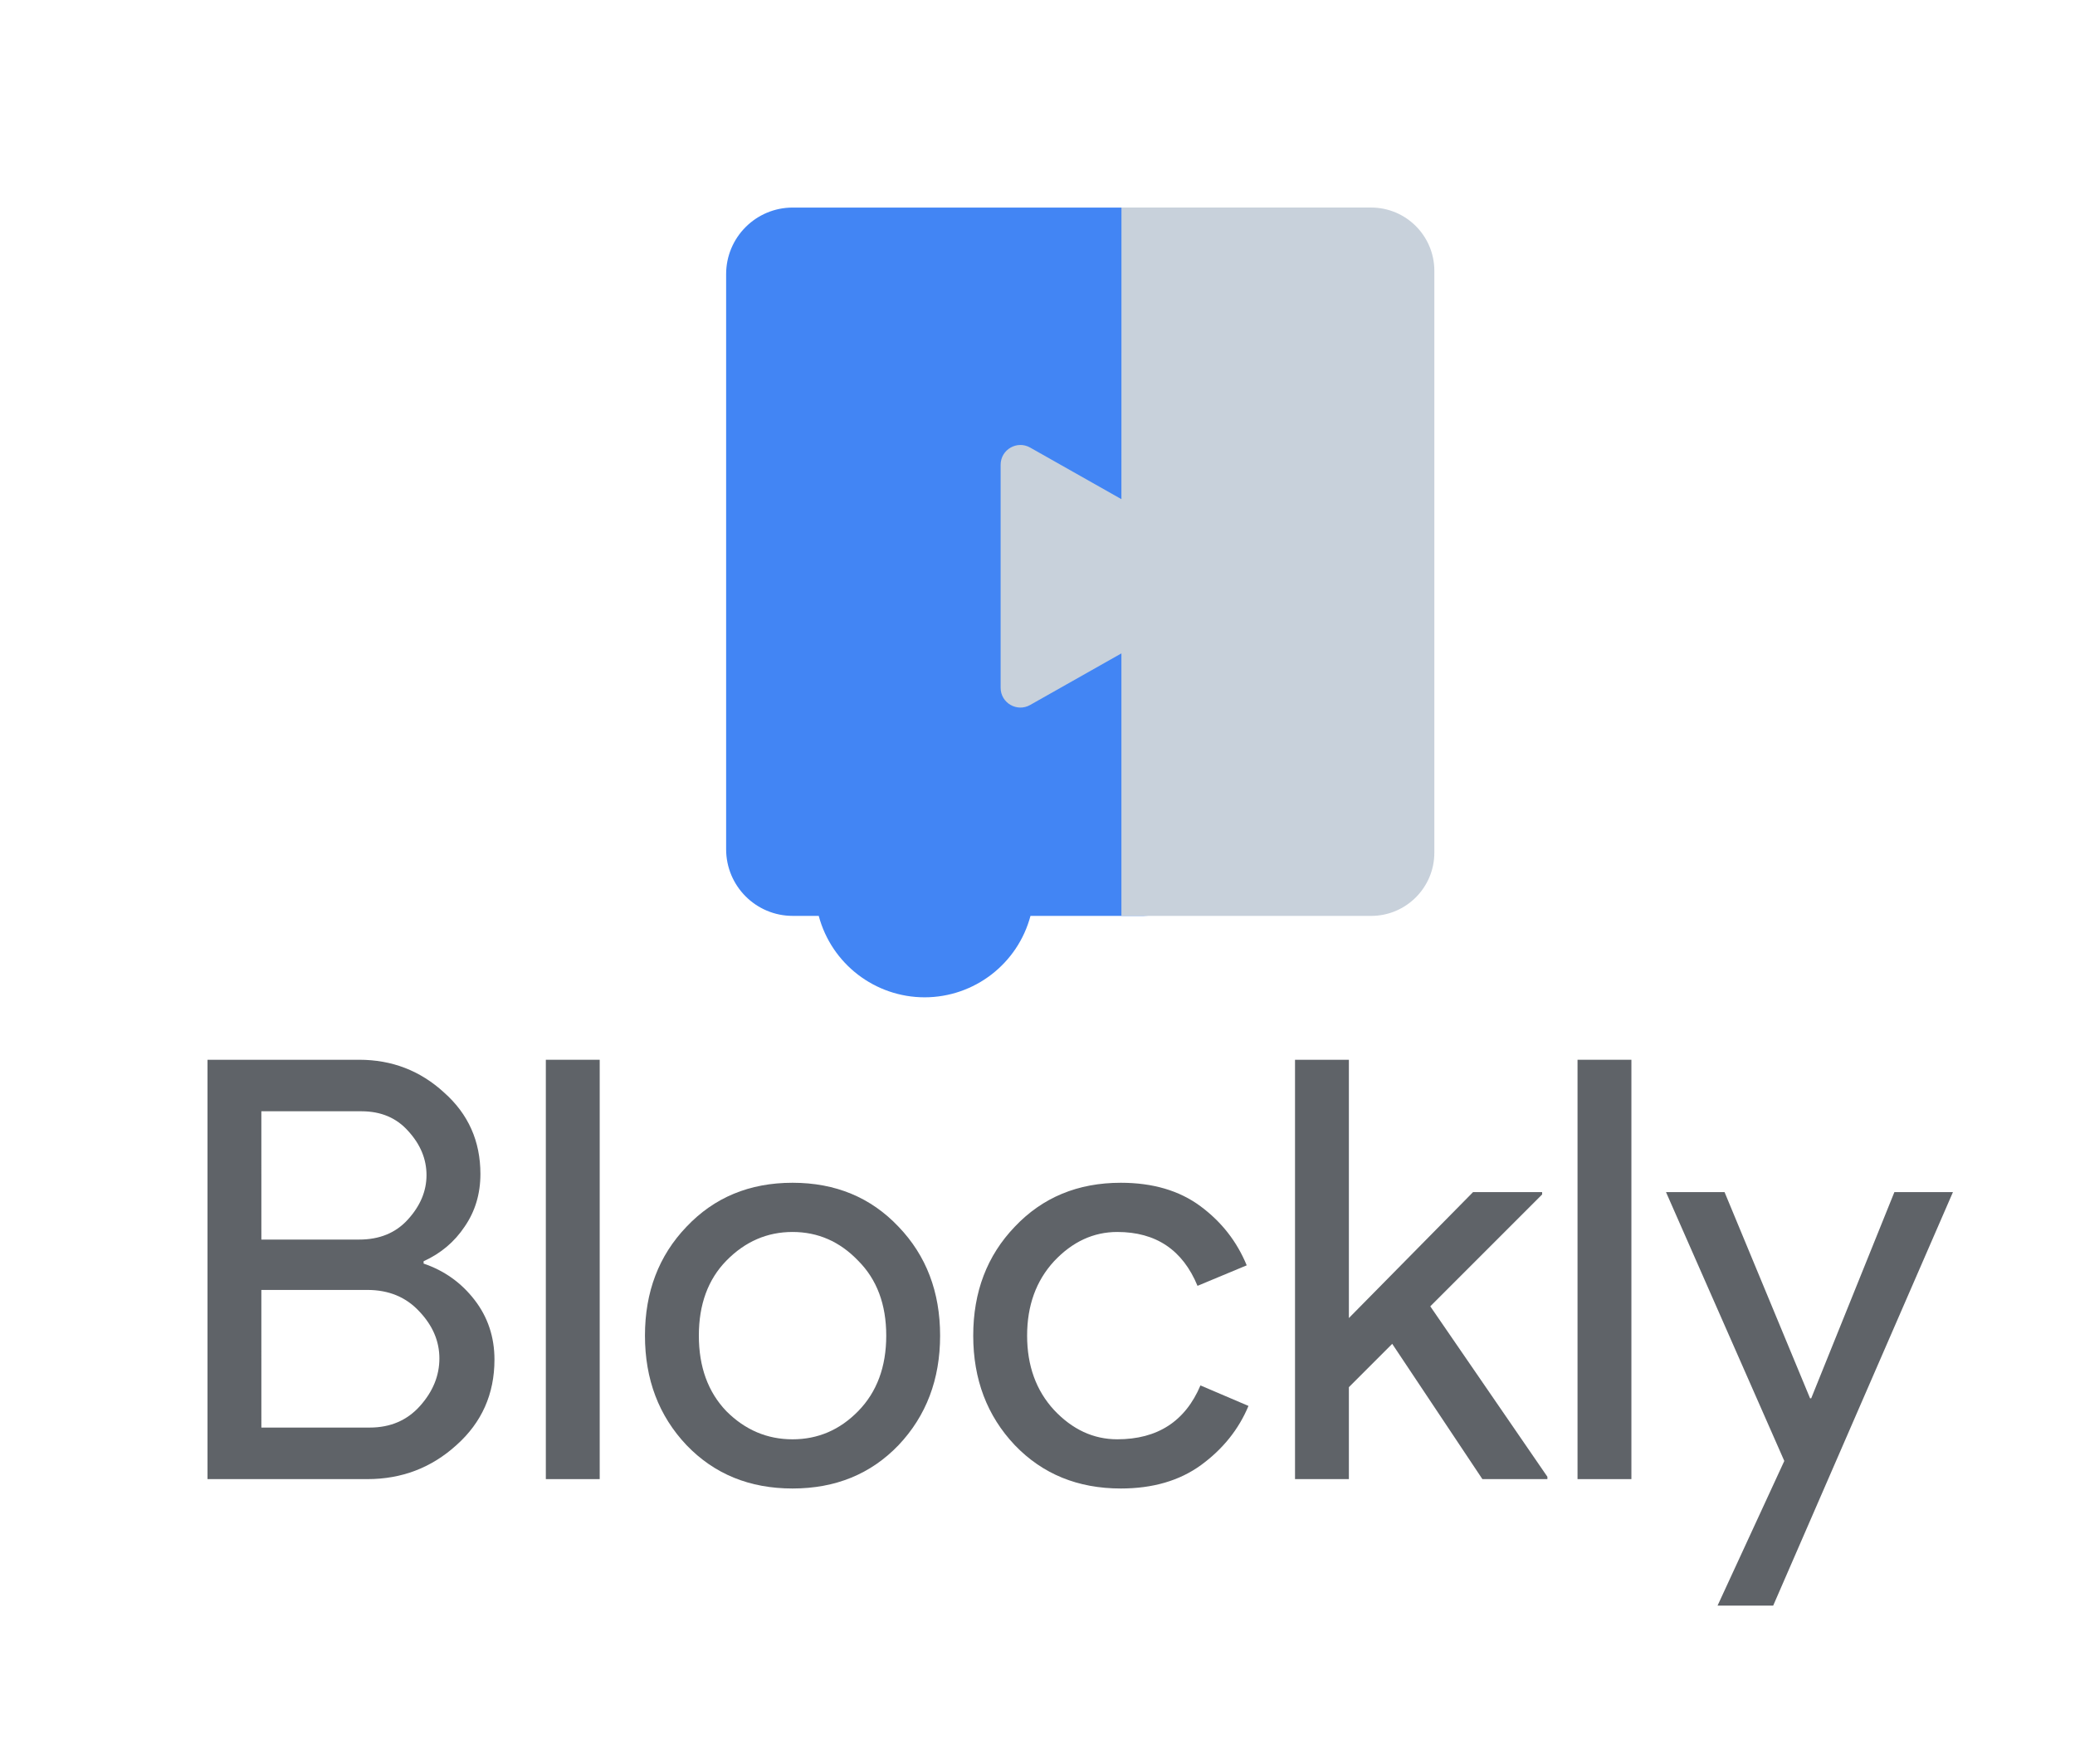
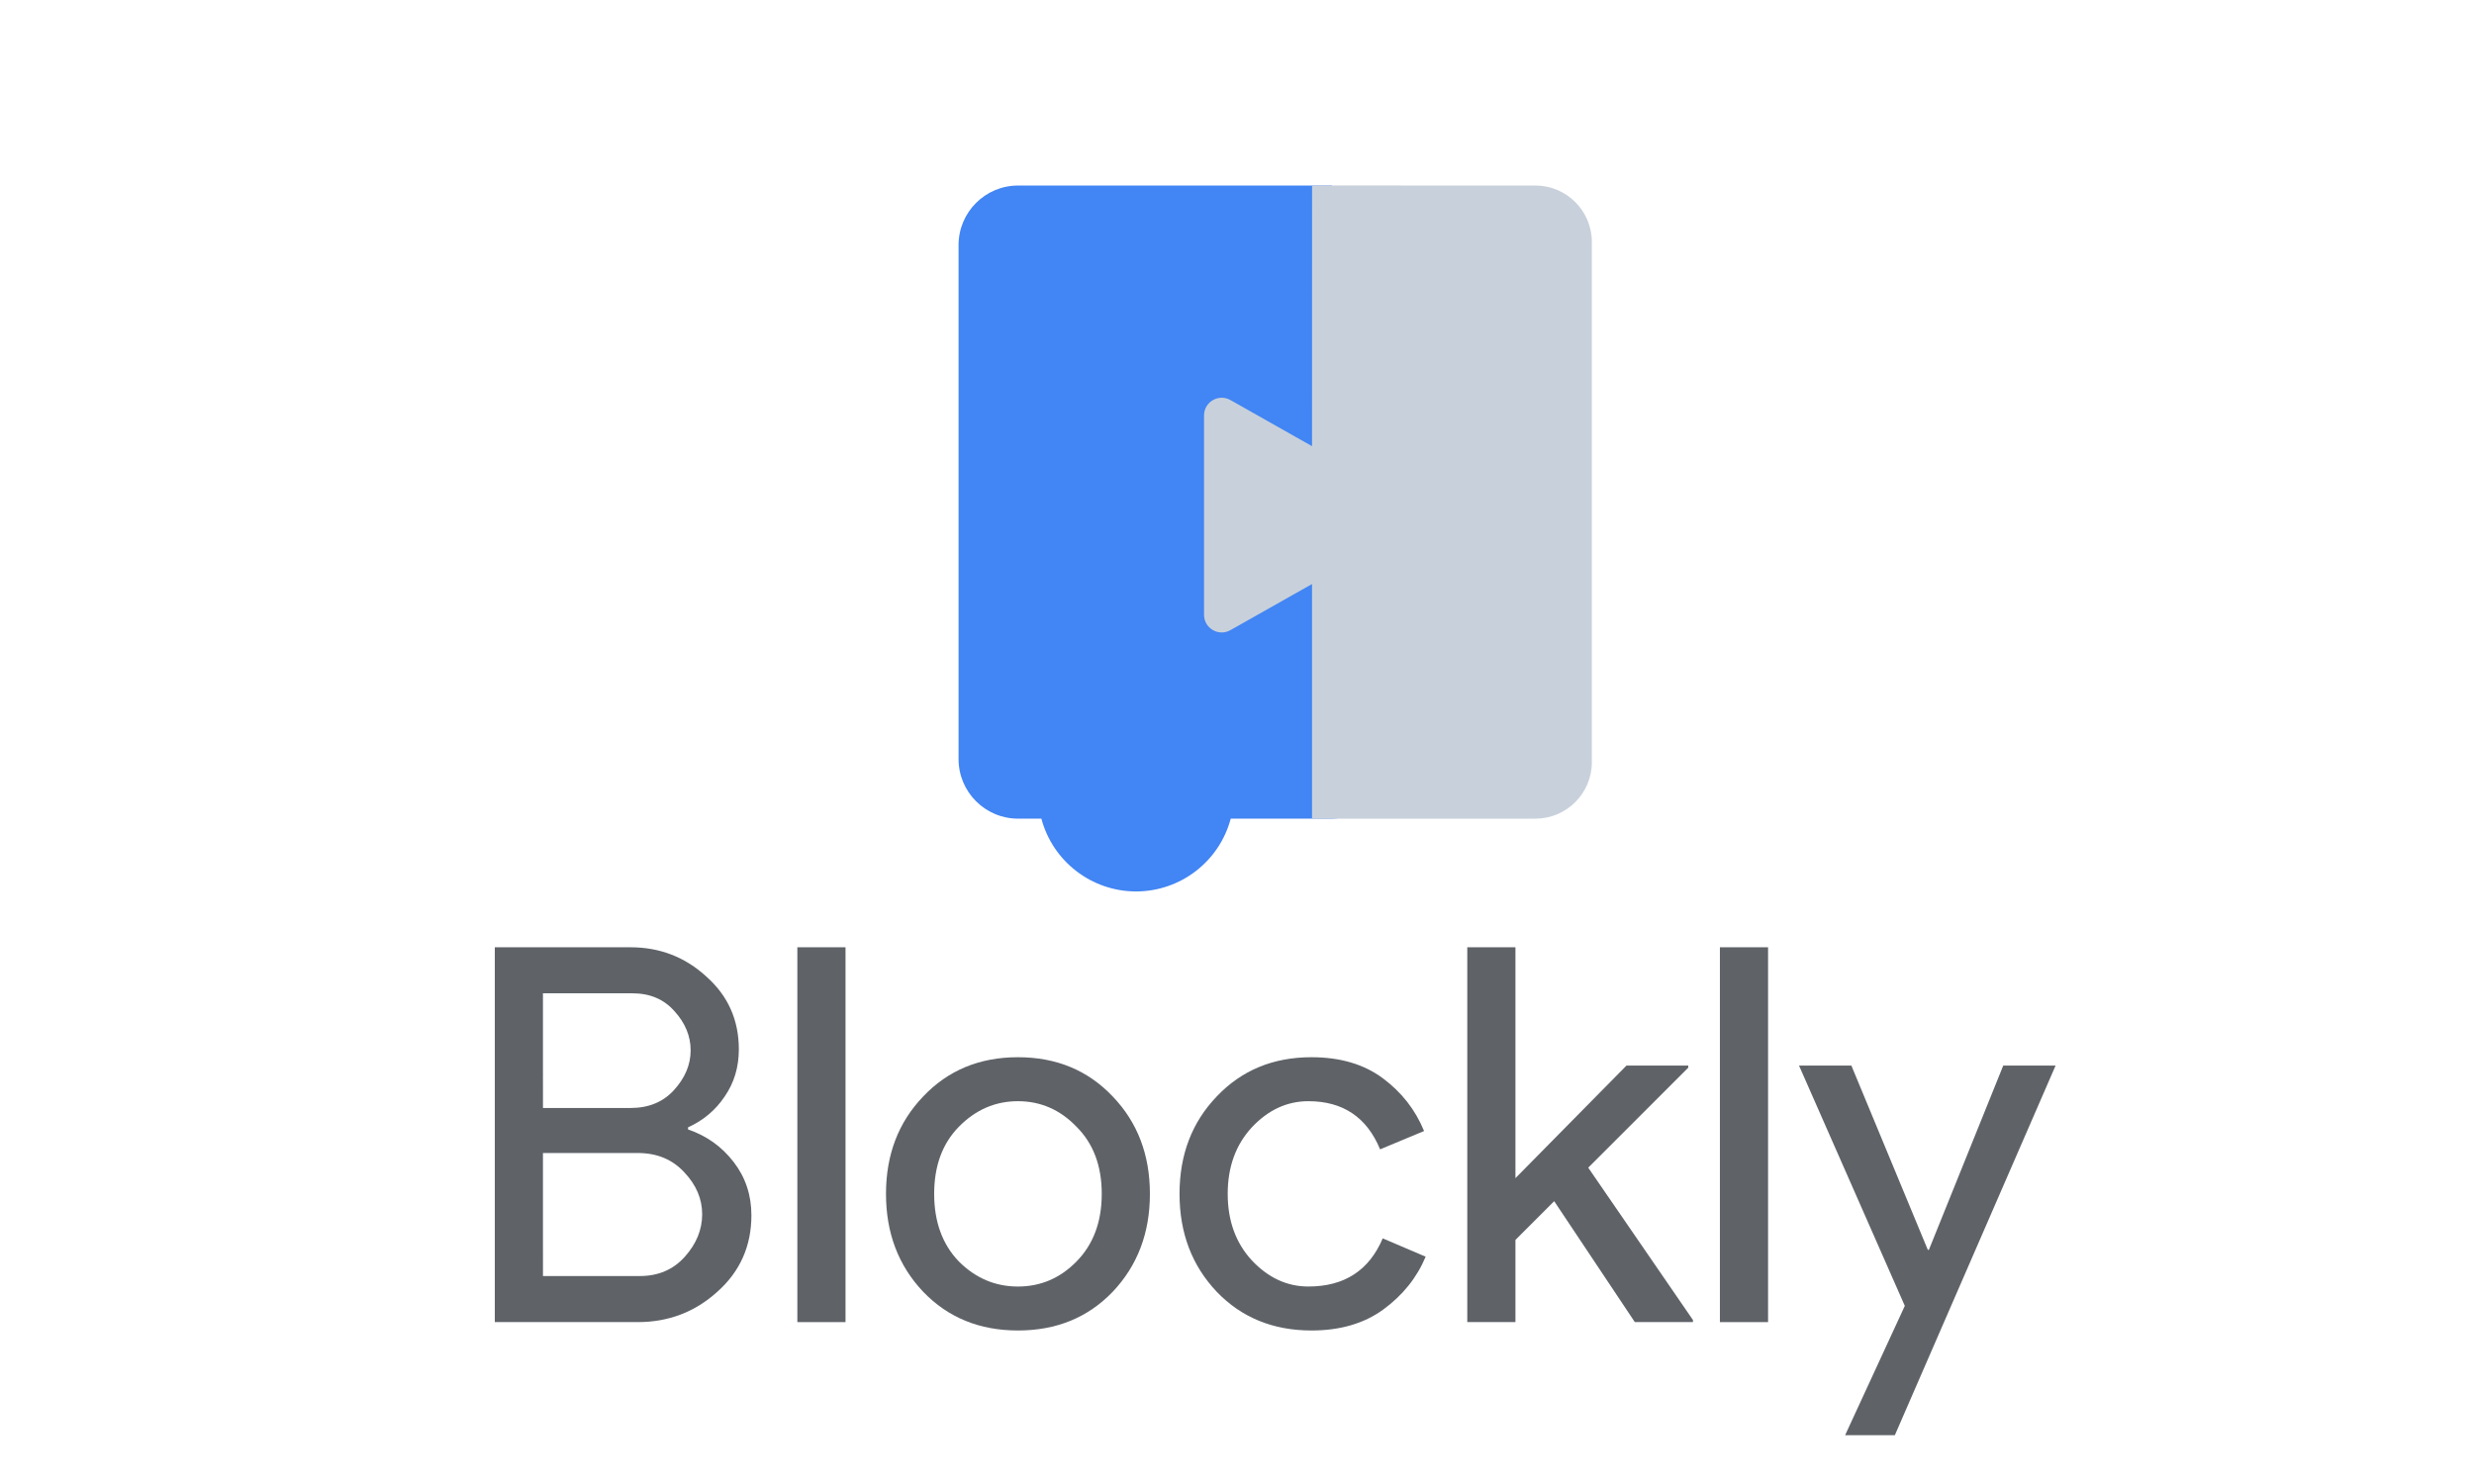
- <svg xmlns="http://www.w3.org/2000/svg" width="100mm" height="85mm" viewBox="0 0 100 85" version="1.1" id="svg1512">
+ <svg xmlns="http://www.w3.org/2000/svg" width="100mm" height="60mm" viewBox="0 0 100 80" version="1.1" id="svg1512">
  <defs id="defs1506">
    <clipPath id="clipPath5790" clipPathUnits="userSpaceOnUse">
      <path id="path5788" d="M 0,35 H 126 V 0 H 0 Z" />
    </clipPath>
    <clipPath id="clipPath5802" clipPathUnits="userSpaceOnUse">
      <path id="path5800" d="M 0,35 H 126 V 0 H 0 Z" />
    </clipPath>
    <clipPath id="clipPath5812" clipPathUnits="userSpaceOnUse">
      <path id="path5810" d="M -1.52588e-4,192 H 192 V -1.83105e-4 H -1.52588e-4 Z" />
    </clipPath>
    <clipPath id="clipPath5820" clipPathUnits="userSpaceOnUse">
      <path id="path5818" d="M -1.52588e-4,192 H 192 V -1.83105e-4 H -1.52588e-4 Z" />
    </clipPath>
    <clipPath id="clipPath5824" clipPathUnits="userSpaceOnUse">
      <path id="path5822" d="M 0,192 H 192 V 0 H 0 Z" />
    </clipPath>
    <clipPath id="clipPath5828" clipPathUnits="userSpaceOnUse">
      <path id="path5826" d="M 0,192 H 192 V 0 H 0 Z" />
    </clipPath>
    <clipPath id="clipPath5832" clipPathUnits="userSpaceOnUse">
      <path id="path5830" d="M 0,192 H 192 V 0 H 0 Z" />
    </clipPath>
    <linearGradient id="linearGradient-1" y2="0.929" x2="1.008" y1="0.17" x1="-0.035">
      <stop id="stop6067" offset="0%" stop-opacity="0.1" stop-color="#FFFFFF" />
      <stop id="stop6069" offset="14%" stop-opacity="0.08" stop-color="#FFFFFF" />
      <stop id="stop6071" offset="61%" stop-opacity="0.02" stop-color="#FFFFFF" />
      <stop id="stop6073" offset="100%" stop-opacity="0" stop-color="#FFFFFF" />
    </linearGradient>
    <path id="path-2" d="M 82.977,29.3 C 82.791,28.202 82.007,27.3 80.946,26.961 79.885,26.623 78.723,26.904 77.935,27.691 L 62.466,43.198 50.303,20.042 C 49.788,19.063 48.773,18.45 47.667,18.45 c -1.106,0 -2.121,0.613 -2.637,1.592 L 38.379,32.704 21.696,1.586 C 21.091,0.456 19.83,-0.16 18.567,0.056 17.303,0.272 16.32,1.273 16.125,2.54 L 0,105.76 43.123,129.936 c 2.708,1.512 6.006,1.512 8.714,0 l 43.496,-24.176 z" />
    <path id="path-4" d="m 106.687,35.274 c -0.186,-1.098 -0.967,-2 -2.024,-2.338 -1.057,-0.338 -2.215,-0.057 -3,0.73 L 86.247,49.166 74.127,26.02 C 73.614,25.042 72.602,24.429 71.5,24.429 c -1.102,0 -2.114,0.613 -2.627,1.591 L 62.245,38.676 45.62,7.573 C 45.017,6.443 43.761,5.827 42.502,6.043 41.243,6.259 40.263,7.259 40.068,8.525 L 24,111.701 66.973,135.867 c 2.698,1.511 5.985,1.511 8.684,0 L 119,111.701 Z" />
  </defs>
  <g id="layer1" transform="translate(20.29846,-51.76932)">
    <g id="g6939" transform="translate(5.3027)">
      <path style="fill:#4285f4;stroke-width:0.265" d="m 12.605,61.771 c -1.775,-0.002 -3.214,1.438 -3.212,3.212 v 27.707 c -0.001,1.775 1.438,3.214 3.212,3.212 h 1.251 c 0.617,2.313 2.711,3.923 5.105,3.924 2.392,-0.003 4.484,-1.612 5.1,-3.924 h 1.281 4.161 c 1.169,0 2.117,-0.948 2.117,-2.117 V 63.888 l -2.117,-2.117 z" id="path906" />
      <path style="fill:#c8d1db;stroke-width:0.265" d="m 28.445,61.769 c -0.003,4.684 -0.002,9.367 -0.002,14.053 l -4.4,-2.487 c -0.634,-0.358 -1.419,0.1 -1.421,0.828 V 84.912 c 0.001,0.728 0.786,1.186 1.421,0.828 l 4.4,-2.487 v 9.946 0.587 2.117 h 2.117 0.377 9.539 c 1.683,-6.8e-5 3.048,-1.365 3.048,-3.048 V 64.808 c -0.006,-1.679 -1.369,-3.037 -3.048,-3.038 z" id="path908" />
    </g>
    <g aria-label="Blockly" style="font-style:normal;font-weight:normal;font-size:10.583px;line-height:1.25;font-family:sans-serif;letter-spacing:0px;word-spacing:0px;fill:#000000;fill-opacity:1;stroke:none;stroke-width:0.265" id="text5967">
      <path d="m -10.298,123.042 v -20.207 h 7.31 q 2.371,0 4.092,1.58 1.75,1.552 1.75,3.923 0,1.439 -0.762,2.54 -0.734,1.101 -1.976,1.665 v 0.113 q 1.496,0.508 2.455,1.75 0.96,1.242 0.96,2.879 0,2.484 -1.834,4.12 -1.806,1.637 -4.29,1.637 z m 2.596,-11.543 h 4.713 q 1.468,0 2.342,-0.96 0.903,-0.988 0.903,-2.145 0,-1.157 -0.875,-2.117 -0.847,-0.96 -2.258,-0.96 h -4.826 z m 0,9.059 h 5.221 q 1.496,0 2.427,-1.044 0.931,-1.044 0.931,-2.286 0,-1.242 -0.96,-2.258 -0.96,-1.044 -2.512,-1.044 h -5.108 z" style="font-style:normal;font-variant:normal;font-weight:normal;font-stretch:normal;font-size:28.222px;font-family:'Product Sans';-inkscape-font-specification:'Product Sans, Normal';font-variant-ligatures:normal;font-variant-caps:normal;font-variant-numeric:normal;font-feature-settings:normal;text-align:start;writing-mode:lr-tb;text-anchor:start;fill:#5f6368;fill-opacity:1;stroke-width:0.265" id="path9798" />
      <path d="M 8.603,123.042 H 6.007 v -20.207 h 2.596 z" style="font-style:normal;font-variant:normal;font-weight:normal;font-stretch:normal;font-size:28.222px;font-family:'Product Sans';-inkscape-font-specification:'Product Sans, Normal';font-variant-ligatures:normal;font-variant-caps:normal;font-variant-numeric:normal;font-feature-settings:normal;text-align:start;writing-mode:lr-tb;text-anchor:start;fill:#5f6368;fill-opacity:1;stroke-width:0.265" id="path9800" />
      <path d="m 12.788,110.879 q 2.004,-2.117 5.108,-2.117 3.104,0 5.108,2.117 2.004,2.088 2.004,5.249 0,3.161 -2.004,5.278 -2.004,2.088 -5.108,2.088 -3.104,0 -5.108,-2.088 -2.004,-2.117 -2.004,-5.278 0,-3.161 2.004,-5.249 z m 1.919,8.89 q 1.355,1.355 3.189,1.355 1.834,0 3.161,-1.355 1.355,-1.383 1.355,-3.641 0,-2.258 -1.355,-3.612 -1.326,-1.383 -3.161,-1.383 -1.834,0 -3.189,1.383 -1.326,1.355 -1.326,3.612 0,2.258 1.326,3.641 z" style="font-style:normal;font-variant:normal;font-weight:normal;font-stretch:normal;font-size:28.222px;font-family:'Product Sans';-inkscape-font-specification:'Product Sans, Normal';font-variant-ligatures:normal;font-variant-caps:normal;font-variant-numeric:normal;font-feature-settings:normal;text-align:start;writing-mode:lr-tb;text-anchor:start;fill:#5f6368;fill-opacity:1;stroke-width:0.265" id="path9802" />
      <path d="m 33.716,123.494 q -3.104,0 -5.108,-2.088 -2.004,-2.117 -2.004,-5.278 0,-3.161 2.004,-5.249 2.004,-2.117 5.108,-2.117 2.314,0 3.838,1.129 1.524,1.129 2.23,2.85 l -2.371,0.988 q -1.072,-2.596 -3.866,-2.596 -1.722,0 -3.048,1.411 -1.298,1.411 -1.298,3.584 0,2.173 1.298,3.584 1.326,1.411 3.048,1.411 2.907,0 4.008,-2.596 l 2.314,0.988 q -0.706,1.693 -2.286,2.85 -1.552,1.129 -3.866,1.129 z" style="font-style:normal;font-variant:normal;font-weight:normal;font-stretch:normal;font-size:28.222px;font-family:'Product Sans';-inkscape-font-specification:'Product Sans, Normal';font-variant-ligatures:normal;font-variant-caps:normal;font-variant-numeric:normal;font-feature-settings:normal;text-align:start;writing-mode:lr-tb;text-anchor:start;fill:#5f6368;fill-opacity:1;stroke-width:0.265" id="path9804" />
      <path d="m 44.708,102.835 v 12.446 l 5.983,-6.068 h 3.33 v 0.113 l -5.39,5.39 5.644,8.213 v 0.113 h -3.133 l -4.346,-6.519 -2.088,2.088 v 4.431 h -2.596 v -20.207 z" style="font-style:normal;font-variant:normal;font-weight:normal;font-stretch:normal;font-size:28.222px;font-family:'Product Sans';-inkscape-font-specification:'Product Sans, Normal';font-variant-ligatures:normal;font-variant-caps:normal;font-variant-numeric:normal;font-feature-settings:normal;text-align:start;writing-mode:lr-tb;text-anchor:start;fill:#5f6368;fill-opacity:1;stroke-width:0.265" id="path9806" />
      <path d="m 58.323,123.042 h -2.596 v -20.207 h 2.596 z" style="font-style:normal;font-variant:normal;font-weight:normal;font-stretch:normal;font-size:28.222px;font-family:'Product Sans';-inkscape-font-specification:'Product Sans, Normal';font-variant-ligatures:normal;font-variant-caps:normal;font-variant-numeric:normal;font-feature-settings:normal;text-align:start;writing-mode:lr-tb;text-anchor:start;fill:#5f6368;fill-opacity:1;stroke-width:0.265" id="path9808" />
      <path d="m 65.156,129.138 h -2.681 l 3.217,-6.971 -5.701,-12.954 h 2.822 l 4.12,9.934 h 0.056 l 4.008,-9.934 h 2.822 z" style="font-style:normal;font-variant:normal;font-weight:normal;font-stretch:normal;font-size:28.222px;font-family:'Product Sans';-inkscape-font-specification:'Product Sans, Normal';font-variant-ligatures:normal;font-variant-caps:normal;font-variant-numeric:normal;font-feature-settings:normal;text-align:start;writing-mode:lr-tb;text-anchor:start;fill:#5f6368;fill-opacity:1;stroke-width:0.265" id="path9810" />
    </g>
  </g>
</svg>
